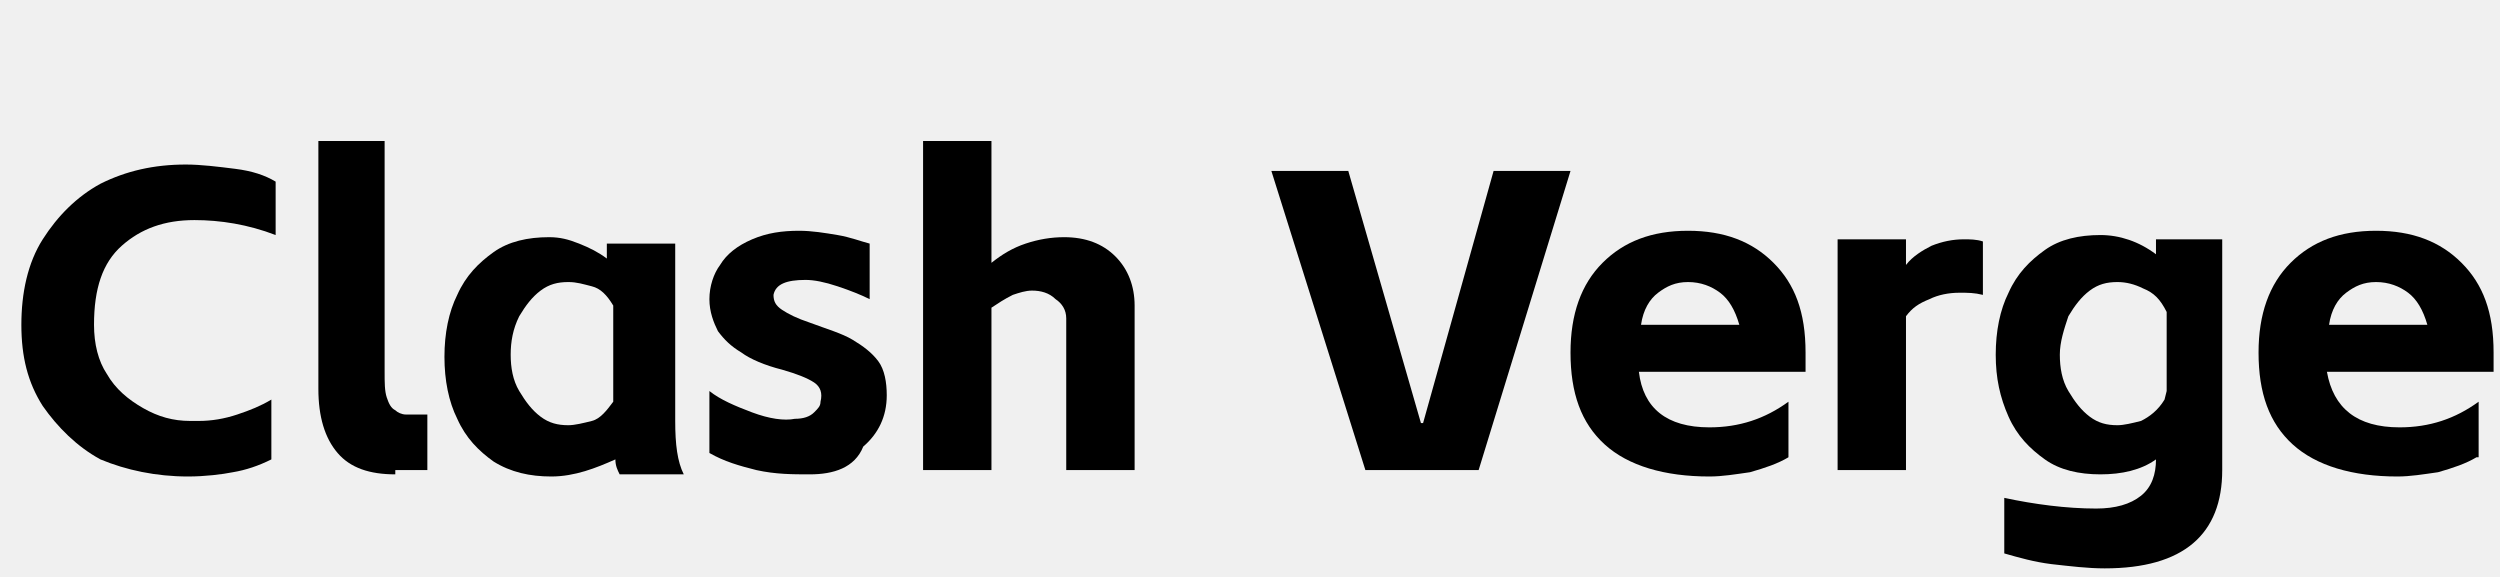
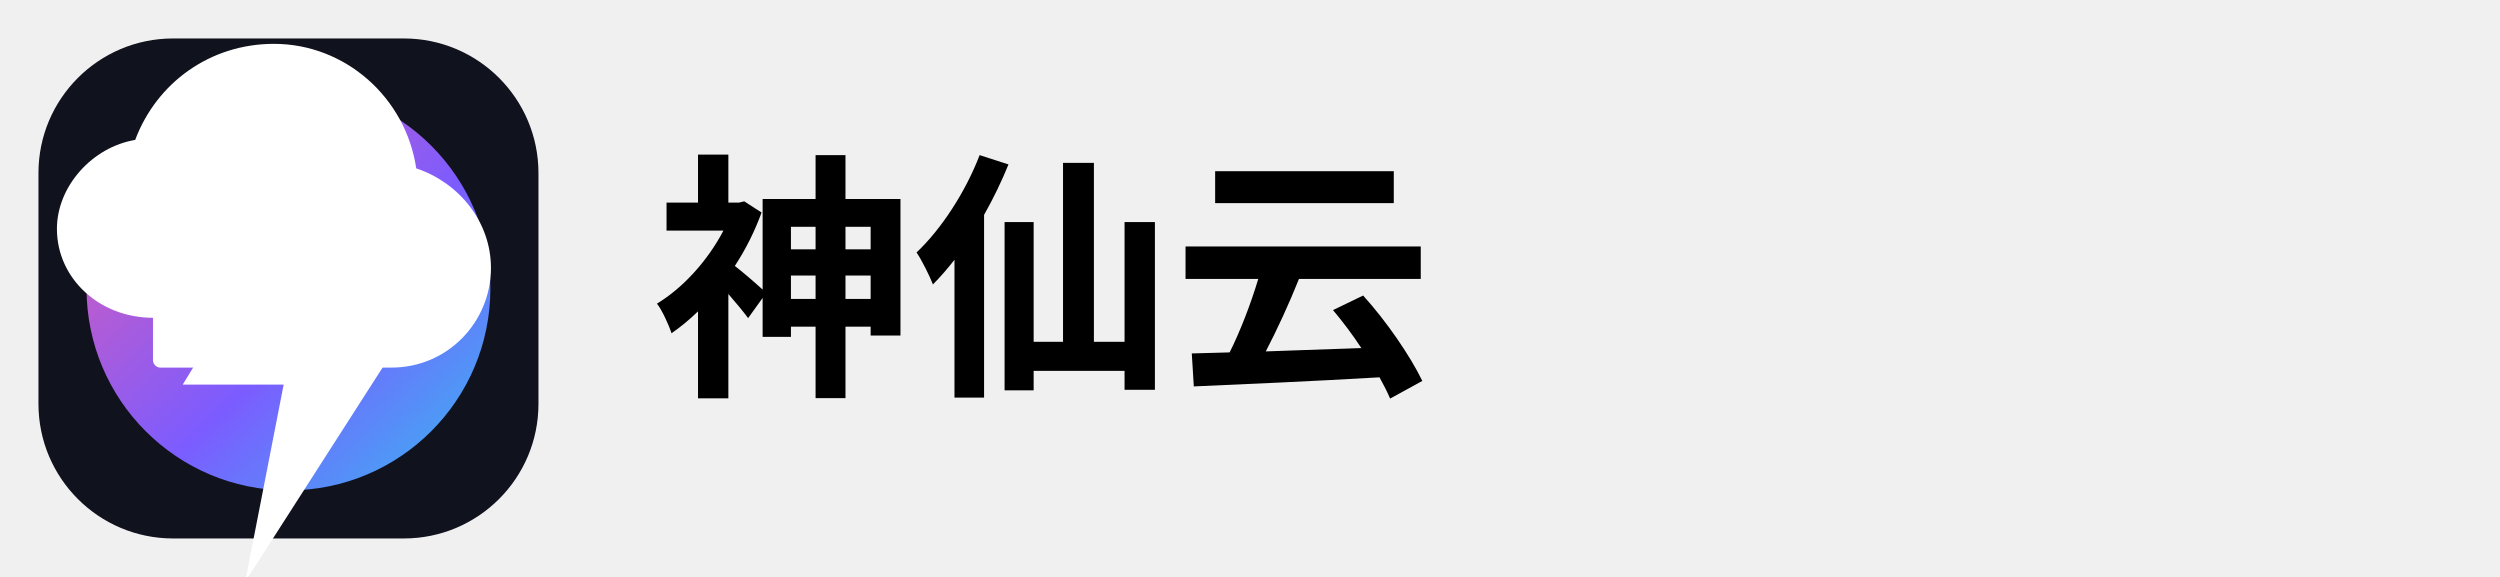
- <svg xmlns="http://www.w3.org/2000/svg" xmlns:xlink="http://www.w3.org/1999/xlink" version="1.1" id="layout1" x="0px" y="0px" viewBox="0 0 117 27" style="enable-background:new 0 0 117 27;" xml:space="preserve">
-   <g>
-     <defs>
-       <rect id="SVGID_1_" x="-39.9" width="157" height="27" />
-     </defs>
-     <clipPath id="SVGID_00000023248255305809236420000007367745325967865768_">
-       <use xlink:href="#SVGID_1_" style="overflow:visible;" />
-     </clipPath>
-     <g style="clip-path:url(#SVGID_00000023248255305809236420000007367745325967865768_);">
-       <path class="st1" d="M115.9,21.4c-0.5,0.3-1.1,0.5-1.8,0.7c-0.7,0.1-1.3,0.2-1.9,0.2c-2.1,0-3.8-0.5-4.9-1.5    c-1.1-1-1.6-2.4-1.6-4.3c0-1.8,0.5-3.2,1.5-4.2c1-1,2.3-1.5,4-1.5c1.7,0,3,0.5,4,1.5c1,1,1.5,2.3,1.5,4.2c0,0.2,0,0.5,0,0.9h-7.8    c0.3,1.7,1.4,2.6,3.4,2.6c1.4,0,2.6-0.4,3.7-1.2V21.4z M113.6,15.2c-0.2-0.7-0.5-1.2-0.9-1.5c-0.4-0.3-0.9-0.5-1.5-0.5    c-0.6,0-1,0.2-1.4,0.5c-0.4,0.3-0.7,0.8-0.8,1.5H113.6z" />
-       <path class="st1" d="M98.5,26.6c-0.8,0-1.6-0.1-2.5-0.2c-0.8-0.1-1.5-0.3-2.2-0.5v-2.6c1.4,0.3,2.9,0.5,4.3,0.5    c0.9,0,1.6-0.2,2.1-0.6c0.5-0.4,0.7-1,0.7-1.7c-0.7,0.5-1.6,0.7-2.6,0.7c-1,0-1.9-0.2-2.6-0.7c-0.7-0.5-1.3-1.1-1.7-2    c-0.4-0.9-0.6-1.8-0.6-2.9c0-1.1,0.2-2.1,0.6-2.9c0.4-0.9,1-1.5,1.7-2c0.7-0.5,1.6-0.7,2.6-0.7c0.9,0,1.8,0.3,2.6,0.9v-0.7h3.1V22    C104,25,102.2,26.6,98.5,26.6z M96.4,16.6c0,0.6,0.1,1.2,0.4,1.7c0.3,0.5,0.6,0.9,1,1.2c0.4,0.3,0.8,0.4,1.3,0.4    c0.3,0,0.7-0.1,1.1-0.2c0.4-0.2,0.8-0.5,1.1-1l0.1-0.4v-3.7c-0.3-0.6-0.6-0.9-1.1-1.1c-0.4-0.2-0.8-0.3-1.2-0.3    c-0.5,0-0.9,0.1-1.3,0.4c-0.4,0.3-0.7,0.7-1,1.2C96.6,15.4,96.4,16,96.4,16.6z" />
-       <path class="st1" d="M89.2,11.2v1.2c0.3-0.4,0.8-0.7,1.2-0.9c0.5-0.2,1-0.3,1.5-0.3c0.3,0,0.6,0,0.9,0.1v2.5    c-0.4-0.1-0.7-0.1-1.1-0.1c-0.5,0-1,0.1-1.4,0.3c-0.5,0.2-0.8,0.4-1.1,0.8V22H86V11.2H89.2z" />
-       <path class="st1" d="M83.7,21.4c-0.5,0.3-1.1,0.5-1.8,0.7c-0.7,0.1-1.3,0.2-1.9,0.2c-2.1,0-3.8-0.5-4.9-1.5    c-1.1-1-1.6-2.4-1.6-4.3c0-1.8,0.5-3.2,1.5-4.2c1-1,2.3-1.5,4-1.5c1.7,0,3,0.5,4,1.5c1,1,1.5,2.3,1.5,4.2c0,0.2,0,0.5,0,0.9h-7.8    C76.9,19.1,78,20,80,20c1.4,0,2.6-0.4,3.7-1.2V21.4z M81.4,15.2c-0.2-0.7-0.5-1.2-0.9-1.5c-0.4-0.3-0.9-0.5-1.5-0.5    c-0.6,0-1,0.2-1.4,0.5c-0.4,0.3-0.7,0.8-0.8,1.5H81.4z" />
-       <path class="st1" d="M59.5,8h3.6l3.4,11.8h0.1L69.9,8h3.6l-4.3,14h-5.3L59.5,8z" />
-       <path class="st1" d="M46.4,6.6v5.7c0.5-0.4,1-0.7,1.6-0.9c0.6-0.2,1.2-0.3,1.8-0.3c1,0,1.8,0.3,2.4,0.9c0.6,0.6,0.9,1.4,0.9,2.3    V22h-3.2v-7.1c0-0.4-0.2-0.7-0.5-0.9c-0.3-0.3-0.7-0.4-1.1-0.4c-0.3,0-0.6,0.1-0.9,0.2c-0.4,0.2-0.7,0.4-1,0.6V22h-3.2V6.6H46.4z" />
-       <path class="st1" d="M37.9,22.2c-0.8,0-1.6,0-2.5-0.2c-0.8-0.2-1.5-0.4-2.2-0.8v-2.9c0.5,0.4,1.2,0.7,2,1c0.8,0.3,1.5,0.4,2,0.3    c0.4,0,0.7-0.1,0.9-0.3c0.2-0.2,0.3-0.3,0.3-0.5c0.1-0.4,0-0.7-0.3-0.9c-0.3-0.2-0.8-0.4-1.5-0.6c-0.8-0.2-1.5-0.5-1.9-0.8    c-0.5-0.3-0.8-0.6-1.1-1c-0.2-0.4-0.4-0.9-0.4-1.5c0-0.6,0.2-1.2,0.5-1.6c0.3-0.5,0.8-0.9,1.5-1.2c0.7-0.3,1.4-0.4,2.2-0.4    c0.6,0,1.2,0.1,1.8,0.2c0.6,0.1,1.1,0.3,1.5,0.4v2.6c-0.4-0.2-0.9-0.4-1.5-0.6c-0.6-0.2-1.1-0.3-1.5-0.3c-0.9,0-1.4,0.2-1.5,0.7    c0,0.3,0.1,0.5,0.4,0.7c0.3,0.2,0.7,0.4,1.3,0.6c0.8,0.3,1.5,0.5,2,0.8c0.5,0.3,0.9,0.6,1.2,1c0.3,0.4,0.4,1,0.4,1.6    c0,1-0.4,1.8-1.1,2.4C40,21.9,39,22.2,37.9,22.2z" />
-       <path class="st1" d="M25.8,22.3c-1,0-1.9-0.2-2.7-0.7c-0.7-0.5-1.3-1.1-1.7-2c-0.4-0.8-0.6-1.8-0.6-2.9c0-1.1,0.2-2.1,0.6-2.9    c0.4-0.9,1-1.5,1.7-2c0.7-0.5,1.6-0.7,2.6-0.7c0.5,0,0.9,0.1,1.4,0.3c0.5,0.2,0.9,0.4,1.3,0.7v-0.7h3.2v8.3c0,1.1,0.1,1.9,0.4,2.5    h-3c-0.1-0.2-0.2-0.4-0.2-0.7C27.9,21.9,26.9,22.3,25.8,22.3z M23.9,16.6c0,0.6,0.1,1.2,0.4,1.7c0.3,0.5,0.6,0.9,1,1.2    c0.4,0.3,0.8,0.4,1.3,0.4c0.3,0,0.7-0.1,1.1-0.2c0.4-0.1,0.7-0.5,1-0.9v-4.5c-0.3-0.5-0.6-0.8-1-0.9c-0.4-0.1-0.7-0.2-1.1-0.2    c-0.5,0-0.9,0.1-1.3,0.4c-0.4,0.3-0.7,0.7-1,1.2C24,15.4,23.9,16,23.9,16.6z" />
-       <path class="st1" d="M18.5,22.2c-1.2,0-2.1-0.3-2.7-1c-0.6-0.7-0.9-1.7-0.9-3V6.6H18v10.8c0,0.5,0,0.9,0.1,1.2    c0.1,0.3,0.2,0.5,0.4,0.6c0.1,0.1,0.3,0.2,0.5,0.2c0.2,0,0.5,0,1,0v2.6H18.5z" />
-       <path class="st1" d="M8.8,22.3c-1.5,0-2.9-0.3-4.1-0.8C3.6,20.9,2.7,20,2,19c-0.7-1.1-1-2.3-1-3.8c0-1.5,0.3-2.9,1-4    c0.7-1.1,1.6-2,2.7-2.6c1.2-0.6,2.5-0.9,4-0.9c0.7,0,1.5,0.1,2.3,0.2s1.4,0.3,1.9,0.6V11c-1.3-0.5-2.6-0.7-3.8-0.7    c-1.4,0-2.5,0.4-3.4,1.2c-0.9,0.8-1.3,2-1.3,3.7c0,0.9,0.2,1.7,0.6,2.3c0.4,0.7,1,1.2,1.7,1.6c0.7,0.4,1.4,0.6,2.2,0.6l0.4,0    c0.6,0,1.2-0.1,1.8-0.3c0.6-0.2,1.1-0.4,1.6-0.7v2.8c-0.6,0.3-1.2,0.5-1.8,0.6C10.4,22.2,9.6,22.3,8.8,22.3z" />
-     </g>
-   </g>
+ <svg xmlns="http://www.w3.org/2000/svg" viewBox="0 0 520 120">
+   <defs>
+     <linearGradient id="mark" x1="12" y1="8" x2="112" y2="112" gradientUnits="userSpaceOnUse">
+       <stop offset="0" stop-color="#ff5c9a" />
+       <stop offset=".55" stop-color="#7c5cff" />
+       <stop offset="1" stop-color="#22d3ee" />
+     </linearGradient>
+   </defs>
+   <rect x="8" y="8" width="104" height="104" rx="28" fill="#10121d" />
+   <circle cx="60" cy="60" r="42" fill="url(#mark)" />
+   <path d="M43 65c-15 0-27-11-27-25 0-12 10-23 22-25 6-16 21-27 39-27 20 0 37 15 40 35 12 4 21 15 21 28 0 15-12 28-28 28H45c-1 0-2-1-2-2V65z" fill="#fff" transform="translate(0 18) scale(.74)" />
+   <path d="M68 31 38 80h21l-8 41 34-53H63l5-37z" fill="#fff" />
+   <text x="136" y="78" font-family="Inter, Segoe UI, Arial, sans-serif" font-size="54" font-weight="800" fill="currentColor">神仙云</text>
</svg>
